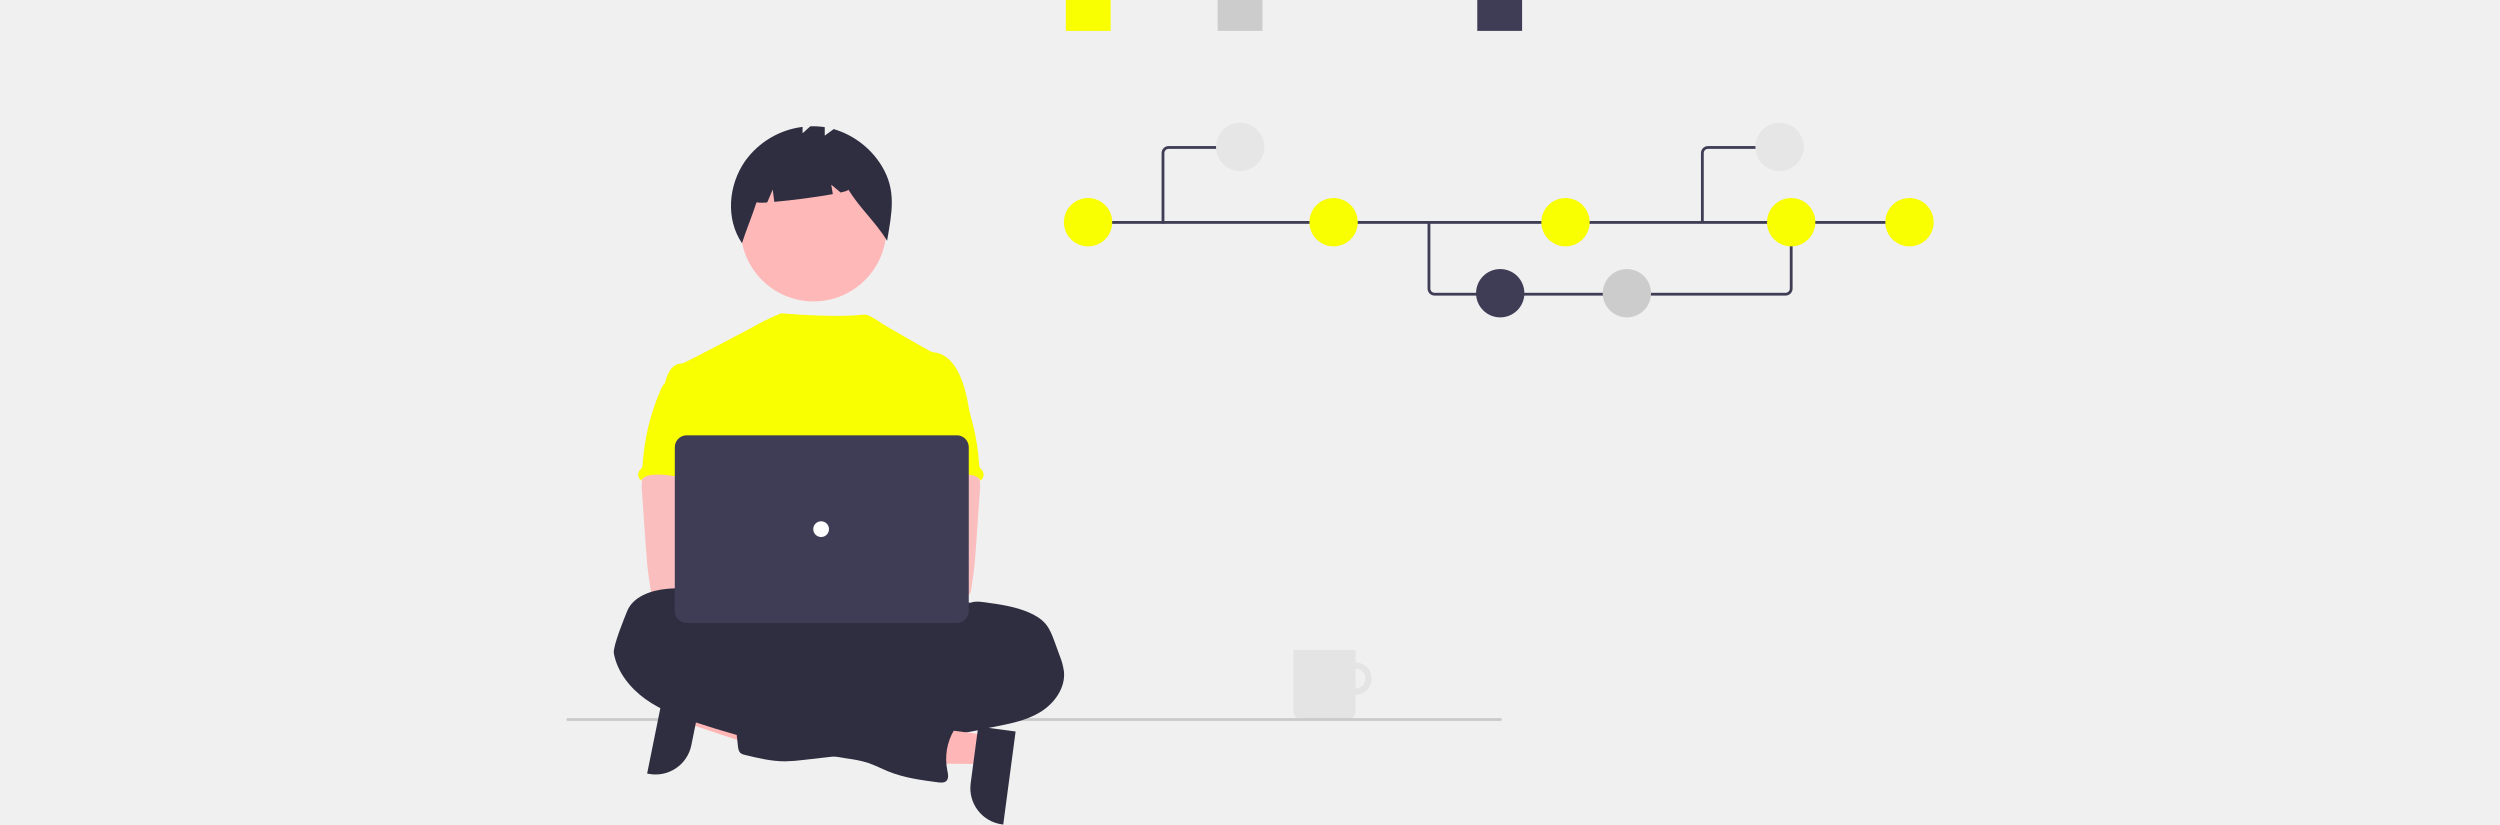
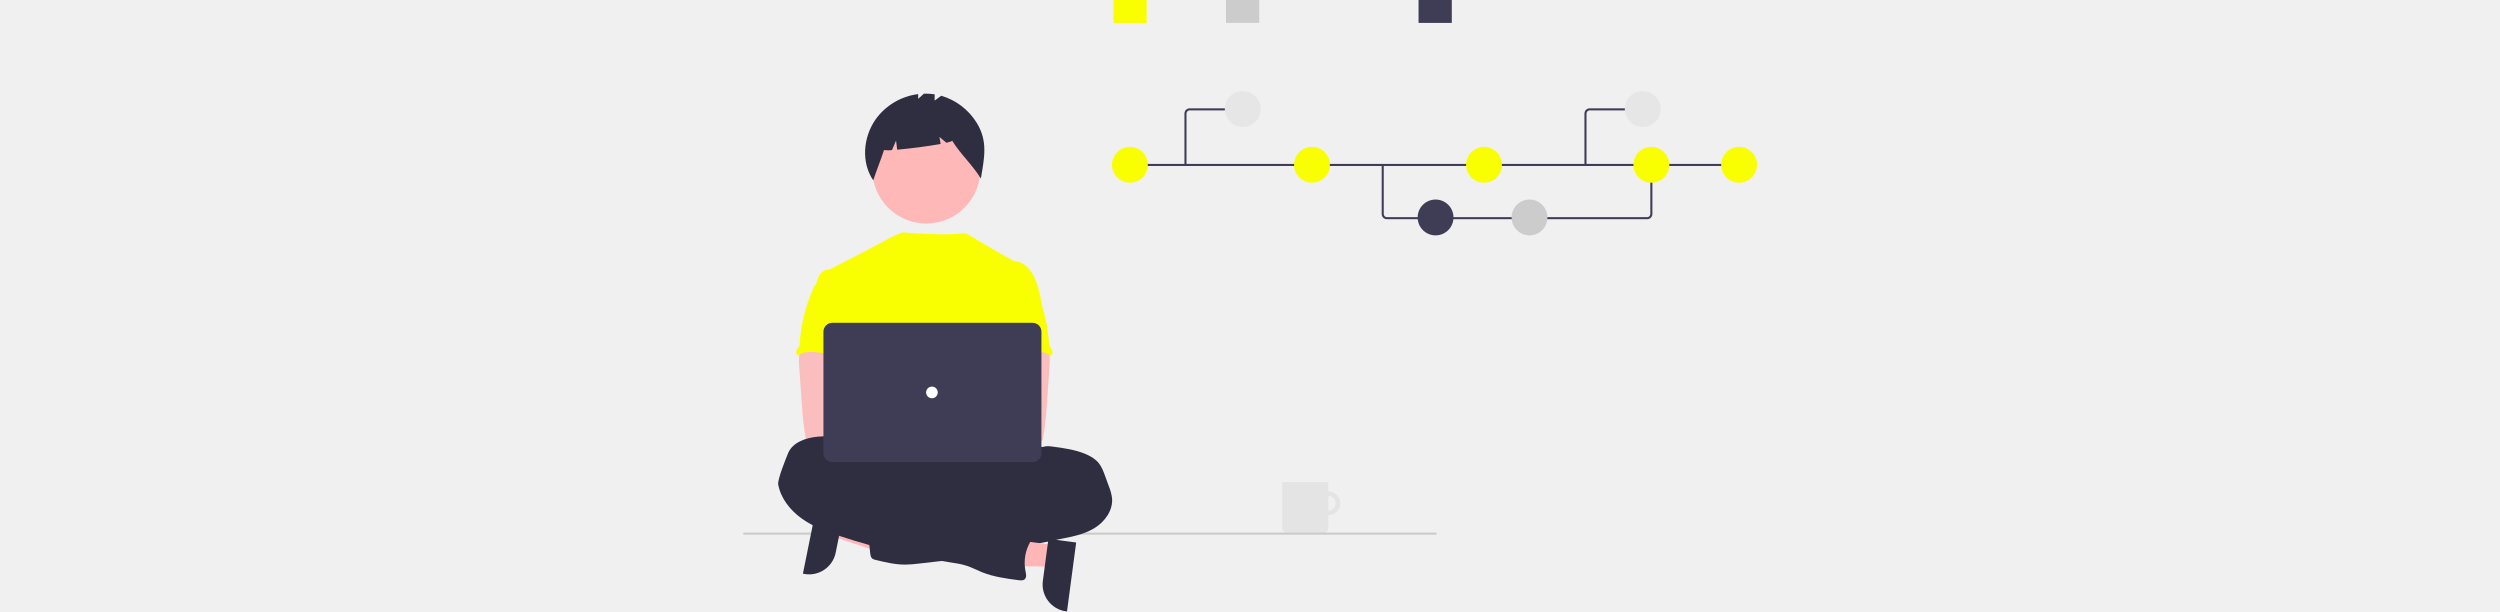
- <svg xmlns="http://www.w3.org/2000/svg" data-name="Layer 1" width="1173.461" height="387.025" viewBox="0 0 973.461 587.025">
+ <svg xmlns="http://www.w3.org/2000/svg" data-name="Layer 1" width="1173.461" height="287.025" viewBox="0 0 973.461 587.025">
  <g id="f9b32178-6d95-472d-b482-6662972666de" data-name="Group 100">
    <path id="f4b94a19-cbe0-459a-95a6-6ea3b3d72055-224" data-name="Path 1465" d="M675.147,628.1a11.49,11.49,0,1,0,11.49,11.49h0A11.49,11.49,0,0,0,675.147,628.1Zm0,18.561a7.071,7.071,0,1,1,7.071-7.071v0A7.071,7.071,0,0,1,675.147,646.661Z" transform="translate(-113.2693 -156.4874)" fill="#e4e4e4" />
    <path id="abc0e0b3-f22e-4bee-9929-c6879640924e-225" data-name="Path 1467" d="M630.954,619.261h44.193v43.739a5.757,5.757,0,0,1-5.757,5.757h-32.679a5.757,5.757,0,0,1-5.757-5.757V619.261Z" transform="translate(-113.2693 -156.4874)" fill="#e4e4e4" />
  </g>
  <path id="e24b6f19-a0a0-4e73-9cfc-bbb7635ad236-226" data-name="Path 944" d="M778.403,669.758h-664.237a1.006,1.006,0,0,1,0-2h664.237a1.006,1.006,0,0,1,0,2Z" transform="translate(-113.2693 -156.4874)" fill="#cacaca" />
  <polygon points="89.41 494.381 85.302 514.694 161.695 540.208 167.759 510.228 89.41 494.381" fill="#ffb6b6" />
  <path d="M210.36,647.029l-8.091,40.003-0.0.002a26.011,26.011,0,0,1-30.65,20.335l-.828-.168,13.248-65.496Z" transform="translate(-113.2693 -156.4874)" fill="#2f2e41" />
  <circle id="fd4e5ab9-ffc8-4bbb-9267-3af70c31dae1" data-name="Ellipse 276" cx="175.979" cy="162.713" r="51.871" fill="#feb8b8" />
  <path id="a8c9bbe2-1461-49cf-8211-f8d251166dc5-227" data-name="Path 1461" d="M337.697,274.45a59.907,59.907,0,0,0-34.081-26.052l-6.368,4.647v-6.034a55.143,55.143,0,0,0-10.3-.6l-5.494,4.971v-4.558a59.335,59.335,0,0,0-40.932,24.347c-11.931,17.2-13.945,41.129-2.21,58.467,3.221-9.9,7.131-19.189,10.353-29.088a29.299,29.299,0,0,0,7.633.037l3.919-9.145,1.095,8.758c12.148-1.058,30.166-3.382,41.682-5.511l-1.12-6.719,6.7,5.583c3.528-.812,5.623-1.549,5.45-2.112,8.565,13.808,19.047,22.627,27.611,36.435C344.888,308.406,348.632,292.217,337.697,274.45Z" transform="translate(-113.2693 -156.4874)" fill="#2f2e41" />
  <ellipse id="f6be96d1-713f-4c17-812c-ecd79c56fe95" data-name="Ellipse 260" cx="192.856" cy="464.787" rx="133.56" ry="37.359" fill="#2f2e41" />
  <path d="M400.808,452.588c-1.784-10.731-3.624-21.668-8.611-31.335-3.278-6.332-8.481-12.366-15.495-13.618a14.99,14.99,0,0,1-4.035-.934c-2.055-.99-29.673-16.756-34.063-19.502-3.769-2.357-9.719-6.722-12.719-6.722-3.018-.066-14.591,2.627-59.76-.904a163.141,163.141,0,0,0-22.01,10.822c-.146-.096-46.882,25.001-48.638,24.935-3.325-.14-6.416,1.989-8.322,4.67-1.906,2.681-2.8,6-3.736,9.209,10.208,22.733,19.548,45.495,29.757,68.228a5.821,5.821,0,0,1,.738,2.8,6.834,6.834,0,0,1-1.27,2.8c-5.006,8.042-4.847,18.157-4.3,27.609.547,9.452,1.224,19.436-3,27.908-1.149,2.326-2.643,4.455-3.736,6.781-2.559,5.268-3.484,22.117-1.989,27.777l187.267,5.365C382.86,587.409,400.808,452.588,400.808,452.588Z" transform="translate(-113.2693 -156.4874)" fill="#f9ff00" />
  <path id="eb41f72e-aba6-4a16-bf55-c7027d2f1a4b-228" data-name="Path 1421" d="M167.233,498.445a33.063,33.063,0,0,0-.112,8.154l2.684,38.546c.252,3.633.5,7.257.841,10.881.644,7.033,1.606,14.01,2.8,20.977a3.736,3.736,0,0,0,3.829,3.633c11.815,2.5,24.022,2.4,36.08,1.719,18.4-1.027,65.474-2.97,68.35-6.706s1.2-9.779-2.55-12.8-65.871-10.386-65.871-10.386c.607-4.81,2.438-9.34,4.175-13.907,3.12-8.1,6.034-16.466,6.09-25.143s-3.213-17.8-10.321-22.771c-5.847-4.081-13.375-4.838-20.5-4.67-5.184.149-14.141-1.093-18.876.934C170.105,488.556,167.933,494.776,167.233,498.445Z" transform="translate(-113.2693 -156.4874)" fill="#fbbebe" />
  <path id="a363f2f7-2464-40a1-ad01-344825aa0b75-229" data-name="Path 1423" d="M401.141,585.578c3.11-1.186,6.538-.757,9.872-.308,10.732,1.466,21.622,2.97,31.569,7.257,4.67,2,9.116,4.67,12.273,8.6,2.8,3.54,4.436,7.874,5.987,12.142l3.587,9.826a47.3,47.3,0,0,1,3.129,11.516c1.121,11.759-6.921,22.845-17.036,28.954s-22.023,8.284-33.624,10.563-23.247,4.8-34.8,7.472a140.086,140.086,0,0,1-16.373,3.222c-12.366,1.4-25.292-.663-37.042,3.428-4.67,1.635-9.256,4.063-14.1,5.193a87.745,87.745,0,0,1-9.751,1.485l-22.238,2.54a121.313,121.313,0,0,1-13.636,1.046c-9.713,0-19.268-2.3-28.7-4.6a7.258,7.258,0,0,1-2.8-1.13c-1.494-1.177-1.821-3.26-2.036-5.146q-1.429-12.525-2.5-25.077c-.224-2.718-.392-5.66,1.093-7.948,1.868-2.8,5.511-3.68,8.836-4.222a230.58,230.58,0,0,1,42.665-2.961c5.426-5.426,14.374-5.454,21.482-8.406a63.897,63.897,0,0,0,7.575-4.119,99.001,99.001,0,0,1,41.59-13.141,38.714,38.714,0,0,0,8.509-1.214c5.5-1.709,10.517-6.361,16.167-5.221.7-1.933,1.186-4.521,2.8-5.847.8-.682,1.793-1.139,2.531-1.868,1.56-1.578,1.7-4.063,1.466-6.267s-.757-4.464-.187-6.613a9.141,9.141,0,0,1,1.037-2.307C391.278,587.595,395.509,585.111,401.141,585.578Z" transform="translate(-113.2693 -156.4874)" fill="#2f2e41" />
  <path id="b53ad979-99f4-4c6e-a0f8-957060c42096-230" data-name="Path 1430" d="M182.88,429.901a9.667,9.667,0,0,0-2.073,3.316,156.78,156.78,0,0,0-13.169,53.816,5.38,5.38,0,0,1-.607,2.606,11.403,11.403,0,0,1-1.373,1.485,5.156,5.156,0,0,0,.617,7.266q.127.107.261.206c1.541-2.9,5.23-3.848,8.509-4.1,15.7-1.242,31.036,6.062,46.783,5.511-1.111-3.839-2.709-7.528-3.615-11.413-4.007-17.251,5.987-36.033-.14-52.649-1.224-3.325-3.269-6.594-6.491-8.051a17.291,17.291,0,0,0-4.156-1.1c-3.979-.719-11.9-3.792-15.747-2.559-1.42.458-1.98,1.793-3.157,2.6C186.734,427.977,184.362,428.397,182.88,429.901Z" transform="translate(-113.2693 -156.4874)" fill="#f9ff00" />
  <path id="a1197c30-bfd4-4098-bcf9-2468e7a33bf1-231" data-name="Path 1421" d="M400.921,486.906c-4.735-2.027-13.692-.785-18.876-.934-7.125-.168-14.653.589-20.5,4.67-7.108,4.971-10.377,14.094-10.321,22.771s2.97,17.043,6.09,25.143c1.737,4.567,3.568,9.097,4.175,13.907,0,0-62.121,7.365-65.871,10.386s-5.426,9.064-2.55,12.8,92.615,7.487,104.43,4.987a3.736,3.736,0,0,0,3.829-3.633c1.194-6.967,2.156-13.944,2.8-20.977.341-3.624.589-7.248.841-10.881l2.684-38.546a33.064,33.064,0,0,0-.112-8.154C406.84,494.776,404.668,488.556,400.921,486.906Z" transform="translate(-113.2693 -156.4874)" fill="#fbbebe" />
  <path id="ebe46053-6aac-4aa7-8615-21a6fa79538d-232" data-name="Path 1430" d="M386.251,426.835c-1.177-.807-1.737-2.142-3.157-2.6-3.847-1.233-11.768,1.84-15.747,2.559a17.291,17.291,0,0,0-4.156,1.1c-3.222,1.457-5.267,4.726-6.491,8.051-6.127,16.616,3.867,35.398-.14,52.649-.906,3.885-2.504,7.574-3.615,11.413,15.747.551,31.083-6.753,46.783-5.511,3.279.252,6.968,1.2,8.509,4.1q.134-.099.261-.206a5.156,5.156,0,0,0,.617-7.266,11.401,11.401,0,0,1-1.373-1.485,5.38,5.38,0,0,1-.607-2.606,156.78,156.78,0,0,0-13.169-53.816,9.667,9.667,0,0,0-2.073-3.316C390.411,428.397,388.039,427.977,386.251,426.835Z" transform="translate(-113.2693 -156.4874)" fill="#f9ff00" />
  <polygon points="299.243 523.378 296.513 543.921 215.975 543.166 220.005 512.846 299.243 523.378" fill="#ffb6b6" />
  <path d="M433.122,677.272l-8.804,66.24-.838-.111a26.011,26.011,0,0,1-22.356-29.208l0-.002,5.377-40.457Z" transform="translate(-113.2693 -156.4874)" fill="#2f2e41" />
  <path id="a0b0f7ea-4ed9-4447-aa64-e2335b2c3196-233" data-name="Path 1427" d="M223.039,595.974c0,.934-1.466,0-1.6-1-1.027-7.556-7.024-13.786-14.01-16.812s-14.944-3.185-22.509-2.466c-11.441,1.083-24.284,5.464-28.468,16.158-.99,2.5-10.264,24.76-9.359,29.766,2.438,13.356,11.572,24.779,22.64,32.69s24,12.637,36.9,16.9a639.949,639.949,0,0,0,104.607,24.984c5.753.869,11.563,1.672,17.073,3.521,4.931,1.653,9.545,4.128,14.365,6.071,11.208,4.5,23.266,6.108,35.211,7.687,2.036.262,4.371.448,5.875-.934,1.943-1.8,1.3-4.941.747-7.528a40.488,40.488,0,0,1,4.773-28.729c2-3.362,4.6-6.809,4.222-10.7-.448-4.539-4.969-7.752-9.471-8.481s-9.078.346-13.6.934a7.285,7.285,0,0,1-4.623-.458,9.235,9.235,0,0,1-1.812-1.606,20.482,20.482,0,0,0-23.854-3.334c-1.672.934-4.2-1.149-5.94-1.933l-19.642-8.892c-22.565-10.208-45.242-20.464-69.115-26.927a14.514,14.514,0,0,1-5.324-2.214c-1.186-.934-2.036-2.2-3.129-3.241-2.382-2.251-5.7-3.148-8.555-4.745S222.385,599.177,223.039,595.974Z" transform="translate(-113.2693 -156.4874)" fill="#2f2e41" />
  <circle cx="160.617" cy="411.99" r="14" fill="#fbbebe" />
  <circle cx="191.617" cy="411.99" r="14" fill="#fbbebe" />
  <path d="M391.305,600.024H198.966a8.48,8.48,0,0,1-8.47-8.47V474.868a8.48,8.48,0,0,1,8.47-8.47H391.305a8.48,8.48,0,0,1,8.47,8.47V591.555A8.48,8.48,0,0,1,391.305,600.024Z" transform="translate(-113.2693 -156.4874)" fill="#3f3d56" />
  <circle id="e793da3b-cee2-4a15-ae11-6dab45a6c728" data-name="Ellipse 263" cx="181.399" cy="376.724" r="5.604" fill="#fff" />
  <path d="M981.299,366.94H731.406a5.006,5.006,0,0,1-5-5V314.84h2v47.1a3.003,3.003,0,0,0,3,3H981.299a3.003,3.003,0,0,0,3-3V314.51h2v47.429A5.006,5.006,0,0,1,981.299,366.94Z" transform="translate(-113.2693 -156.4874)" fill="#3f3d56" />
  <rect x="371.397" y="157.352" width="587.22" height="2" fill="#3f3d56" />
  <circle id="a67a4451-c7cc-402c-b29d-5a705f3c9418" data-name="Ellipse 264" cx="371.439" cy="158.196" r="17.202" fill="#f9ff00" />
  <circle id="abdb3fbf-f68e-433e-a33f-153626b38c76" data-name="Ellipse 266" cx="546.244" cy="158.196" r="17.202" fill="#f9ff00" />
  <circle id="ac293633-0933-4e21-a8aa-bc27ca4fbccc" data-name="Ellipse 268" cx="664.876" cy="208.757" r="17.202" fill="#3f3d56" />
  <circle id="a0cd768d-b738-4d4b-9ab3-78ab535c7573" data-name="Ellipse 269" cx="755.063" cy="208.757" r="17.202" fill="#ccc" />
  <circle id="b9eb3d2e-31e0-4fe2-be5c-79abb86bc227" data-name="Ellipse 270" cx="711.36" cy="158.196" r="17.202" fill="#f9ff00" />
  <circle id="aa04baac-fce0-420a-b86a-4a97f3079928" data-name="Ellipse 271" cx="956.259" cy="158.196" r="17.202" fill="#f9ff00" />
  <circle id="e92cf92c-058e-415c-ba96-766a57ee18d9" data-name="Ellipse 272" cx="872.029" cy="158.196" r="17.202" fill="#f9ff00" />
  <rect id="ac5bf8cc-574d-4509-9338-881c836fd832" data-name="Rectangle 207" x="648.539" width="31.906" height="21.99" fill="#3f3d56" />
  <rect id="ad5a043d-52f1-4931-b771-e4991ef7f7f7" data-name="Rectangle 208" x="355.612" width="31.906" height="21.99" fill="#f9ff00" />
  <rect id="e5d95e83-bdd9-4322-95a9-5a9c4b449a8f" data-name="Rectangle 209" x="463.685" width="31.906" height="21.99" fill="#ccc" />
  <path d="M538.051,315.84a1,1,0,0,1-1-1V265.477a5.006,5.006,0,0,1,5-5h48.675a1,1,0,0,1,0,2h-48.675a3.003,3.003,0,0,0-3,3v49.362A1,1,0,0,1,538.051,315.84Z" transform="translate(-113.2693 -156.4874)" fill="#3f3d56" />
  <circle id="b0a7c1c1-8f27-441f-a84a-e44462cc473e" data-name="Ellipse 265" cx="479.744" cy="104.616" r="17.202" fill="#e6e6e6" />
  <path d="M923.051,314.84h-2V265.477a5.006,5.006,0,0,1,5-5h48.675v2h-48.675a3.003,3.003,0,0,0-3,3Z" transform="translate(-113.2693 -156.4874)" fill="#3f3d56" />
  <circle id="b3140cf1-cdb8-48ff-81af-ce41ed4f5739" data-name="Ellipse 265" cx="863.744" cy="104.616" r="17.202" fill="#e6e6e6" />
</svg>
